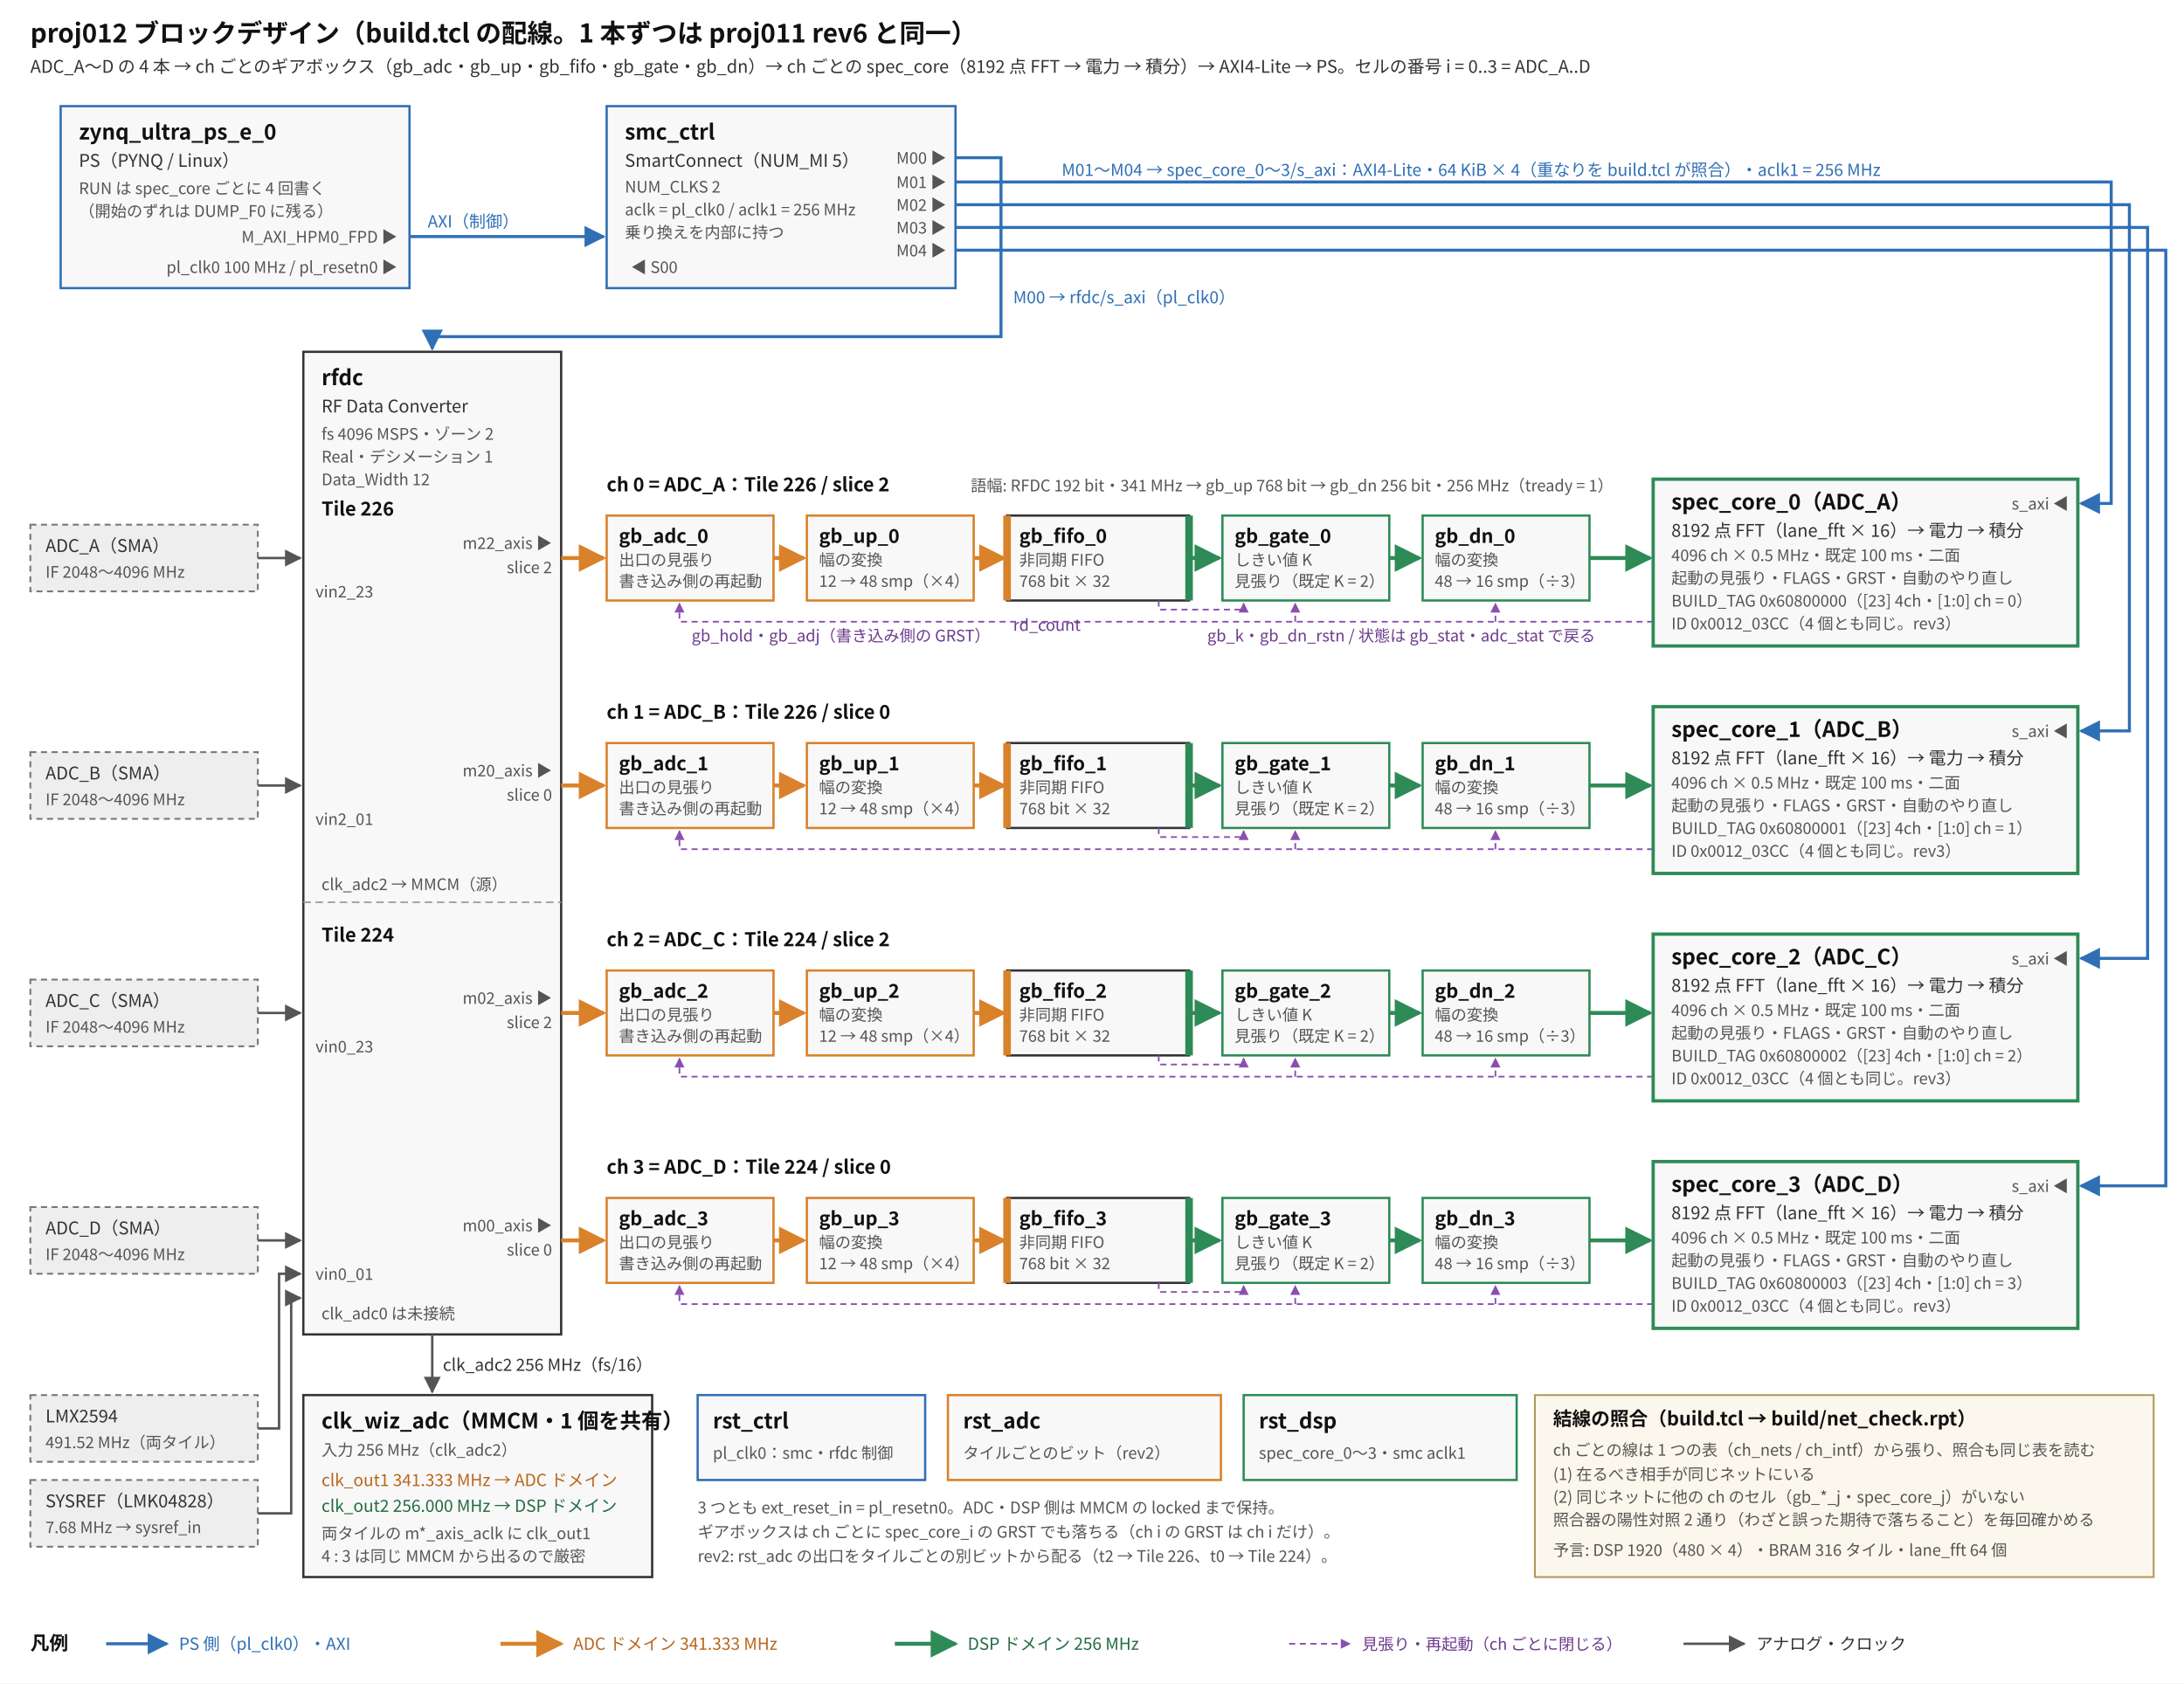
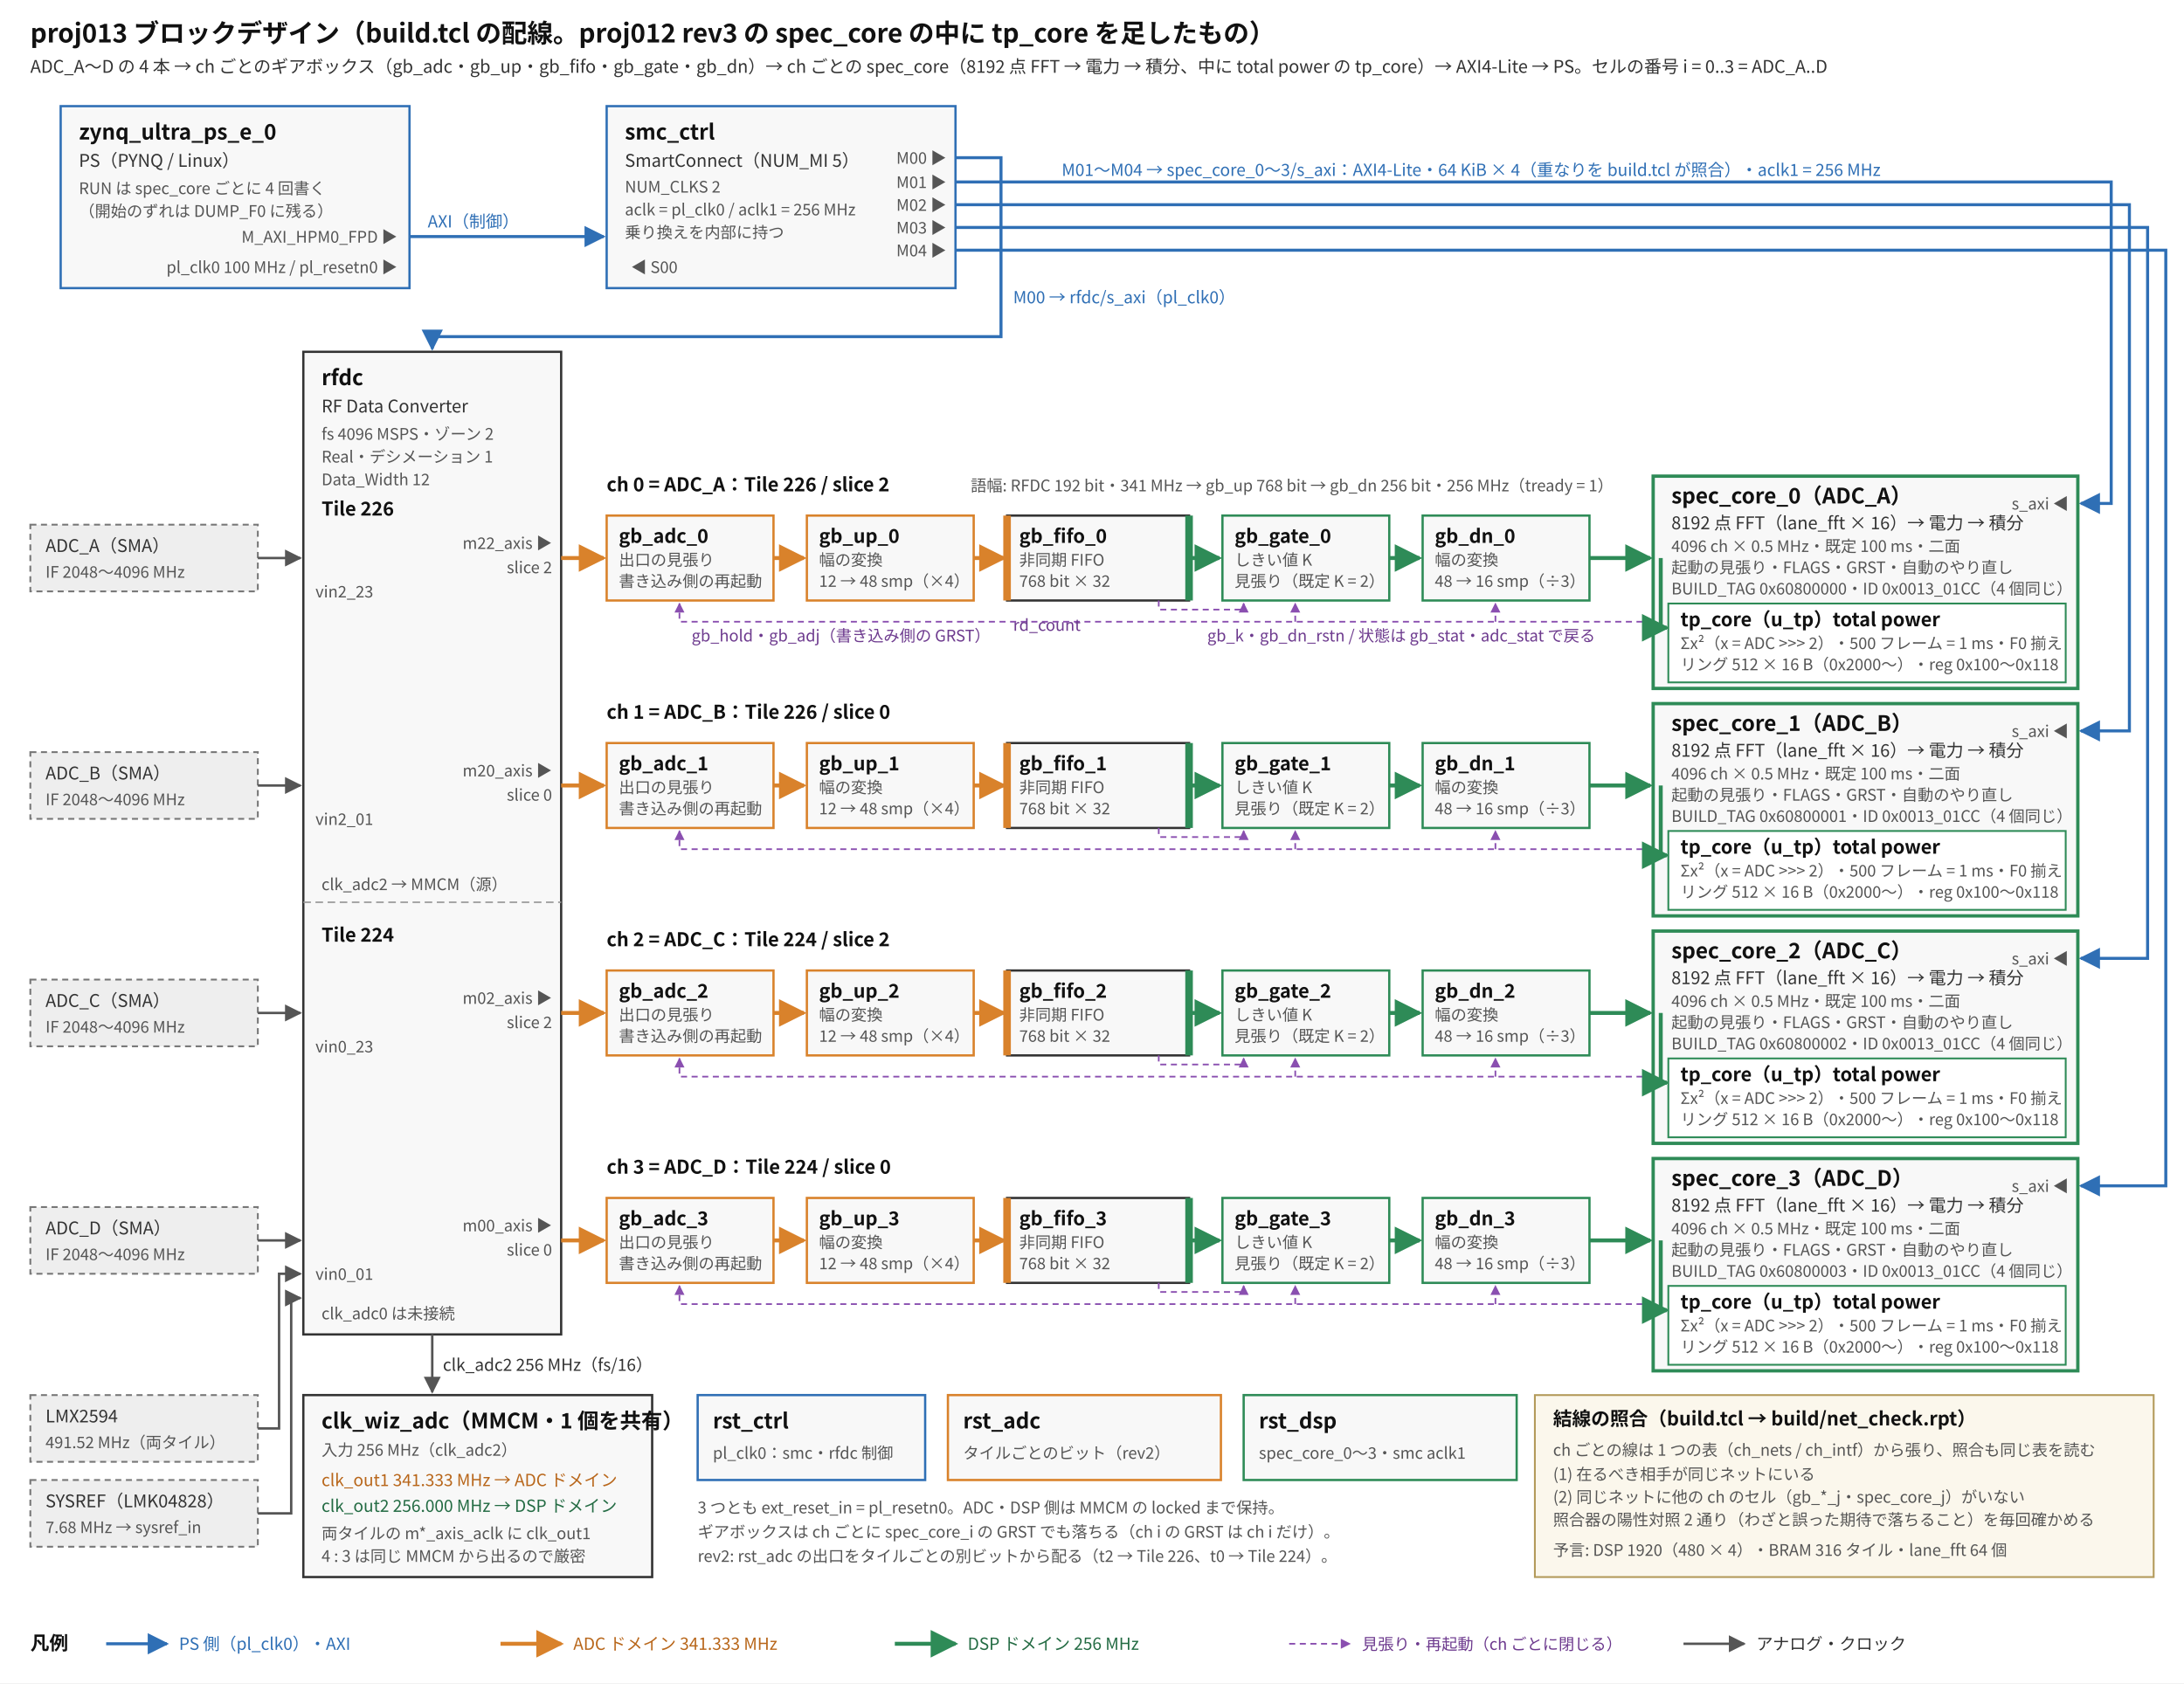
<svg xmlns="http://www.w3.org/2000/svg" viewBox="0 0 1440 1110" width="1440" height="1110" font-family="'Hiragino Sans','Noto Sans CJK JP','Yu Gothic',sans-serif">
  <defs>
    <marker id="aB" viewBox="0 0 10 10" refX="9" refY="5" markerWidth="7" markerHeight="7" orient="auto">
      <path d="M0,0 L10,5 L0,10 z" fill="#2f6fb5" />
    </marker>
    <marker id="aO" viewBox="0 0 10 10" refX="9" refY="5" markerWidth="7" markerHeight="7" orient="auto">
      <path d="M0,0 L10,5 L0,10 z" fill="#d9822b" />
    </marker>
    <marker id="aG" viewBox="0 0 10 10" refX="9" refY="5" markerWidth="7" markerHeight="7" orient="auto">
      <path d="M0,0 L10,5 L0,10 z" fill="#2e8b57" />
    </marker>
    <marker id="aK" viewBox="0 0 10 10" refX="9" refY="5" markerWidth="7" markerHeight="7" orient="auto">
      <path d="M0,0 L10,5 L0,10 z" fill="#555" />
    </marker>
    <marker id="aP" viewBox="0 0 10 10" refX="9" refY="5" markerWidth="6" markerHeight="6" orient="auto">
      <path d="M0,0 L10,5 L0,10 z" fill="#8a4fb0" />
    </marker>
    <style>
      .blk  { fill:#f8f8f8; stroke:#333; stroke-width:1.5; }
      .sub  { fill:#ffffff; stroke:#2e8b57; stroke-width:1.2; }
      .ext  { fill:#eeeeee; stroke:#777; stroke-width:1.2; stroke-dasharray:4 3; }
      .note { fill:#fbf7ec; stroke:#b39a5a; stroke-width:1.2; }
      .t    { font-size:14px; font-weight:bold; fill:#111; }
      .tm   { font-size:12.5px; font-weight:bold; fill:#111; }
      .s    { font-size:11.5px; fill:#333; }
      .xs   { font-size:10.5px; fill:#555; }
      .wB   { stroke:#2f6fb5; stroke-width:2.0; fill:none; marker-end:url(#aB); }
      .wO   { stroke:#d9822b; stroke-width:2.6; fill:none; marker-end:url(#aO); }
      .wG   { stroke:#2e8b57; stroke-width:2.6; fill:none; marker-end:url(#aG); }
      .wK   { stroke:#555; stroke-width:1.6; fill:none; marker-end:url(#aK); }
      .wP   { stroke:#8a4fb0; stroke-width:1.1; fill:none; stroke-dasharray:4 3; marker-end:url(#aP); }
      .lb   { font-size:11px; fill:#333; }
      .lbB  { font-size:11px; fill:#2f6fb5; }
      .lbO  { font-size:11px; fill:#b8661a; }
      .lbG  { font-size:11px; fill:#236b43; }
      .lbP  { font-size:10.5px; fill:#6d3a8e; }
    </style>
  </defs>
  <rect x="0" y="0" width="1440" height="1110" fill="#ffffff" />
-   <text x="20" y="28" class="s" style="font-size:17px;font-weight:bold;fill:#111">proj012 ブロックデザイン（build.tcl の配線。1 本ずつは proj011 rev6 と同一）</text>
-   <text x="20" y="48" class="s">ADC_A〜D の 4 本 → ch ごとのギアボックス（gb_adc・gb_up・gb_fifo・gb_gate・gb_dn）→ ch ごとの spec_core（8192 点 FFT → 電力 → 積分）→ AXI4-Lite → PS。セルの番号 i = 0..3 = ADC_A..D</text>
+   <text x="20" y="28" class="s" style="font-size:17px;font-weight:bold;fill:#111">proj013 ブロックデザイン（build.tcl の配線。proj012 rev3 の spec_core の中に tp_core を足したもの）</text>
+   <text x="20" y="48" class="s">ADC_A〜D の 4 本 → ch ごとのギアボックス（gb_adc・gb_up・gb_fifo・gb_gate・gb_dn）→ ch ごとの spec_core（8192 点 FFT → 電力 → 積分、中に total power の tp_core）→ AXI4-Lite → PS。セルの番号 i = 0..3 = ADC_A..D</text>
  <rect class="blk" x="40" y="70" width="230" height="120" style="stroke:#2f6fb5" />
  <text x="52" y="92" class="t">zynq_ultra_ps_e_0</text>
  <text x="52" y="110" class="s">PS（PYNQ / Linux）</text>
  <text x="52" y="128" class="xs">RUN は spec_core ごとに 4 回書く</text>
  <text x="52" y="143" class="xs">（開始のずれは DUMP_F0 に残る）</text>
  <text x="262" y="160" class="xs" text-anchor="end">M_AXI_HPM0_FPD ▶</text>
  <text x="262" y="180" class="xs" text-anchor="end">pl_clk0 100 MHz / pl_resetn0 ▶</text>
  <rect class="blk" x="400" y="70" width="230" height="120" style="stroke:#2f6fb5" />
  <text x="412" y="92" class="t">smc_ctrl</text>
  <text x="412" y="110" class="s">SmartConnect（NUM_MI 5）</text>
  <text x="412" y="127" class="xs">NUM_CLKS 2</text>
  <text x="412" y="142" class="xs">aclk = pl_clk0 / aclk1 = 256 MHz</text>
  <text x="412" y="157" class="xs">乗り換えを内部に持つ</text>
  <text x="416" y="180" class="xs">◀ S00</text>
  <text x="624" y="108" class="xs" text-anchor="end">M00 ▶</text>
  <text x="624" y="124" class="xs" text-anchor="end">M01 ▶</text>
  <text x="624" y="139" class="xs" text-anchor="end">M02 ▶</text>
  <text x="624" y="154" class="xs" text-anchor="end">M03 ▶</text>
  <text x="624" y="169" class="xs" text-anchor="end">M04 ▶</text>
  <path class="wB" d="M270,156 L398,156" />
  <text x="282" y="150" class="lbB">AXI（制御）</text>
  <rect class="blk" x="200" y="232" width="170" height="648" />
  <text x="212" y="254" class="t">rfdc</text>
  <text x="212" y="272" class="s">RF Data Converter</text>
  <text x="212" y="290" class="xs">fs 4096 MSPS・ゾーン 2</text>
  <text x="212" y="305" class="xs">Real・デシメーション 1</text>
  <text x="212" y="320" class="xs">Data_Width 12</text>
  <line x1="200" y1="595" x2="370" y2="595" stroke="#999" stroke-dasharray="5 3" />
  <text x="212" y="340" class="tm">Tile 226</text>
  <text x="212" y="621" class="tm">Tile 224</text>
  <text x="212" y="587" class="xs">clk_adc2 → MMCM（源）</text>
  <text x="212" y="870" class="xs">clk_adc0 は未接続</text>
  <path class="wB" d="M630,104 L660,104 L660,222 L285,222 L285,230" />
  <text x="668" y="200" class="lbB">M00 → rfdc/s_axi（pl_clk0）</text>
  <path class="wB" d="M630,120 L1392,120 L1392,332 L1372,332" />
  <path class="wB" d="M630,135 L1404,135 L1404,482 L1372,482" />
  <path class="wB" d="M630,150 L1416,150 L1416,632 L1372,632" />
  <path class="wB" d="M630,165 L1428,165 L1428,782 L1372,782" />
  <text x="700" y="116" class="lbB">M01〜M04 → spec_core_0〜3/s_axi：AXI4-Lite・64 KiB × 4（重なりを build.tcl が照合）・aclk1 = 256 MHz</text>
  <rect class="ext" x="20" y="346" width="150" height="44" />
  <text x="30" y="364" class="s">ADC_A（SMA）</text>
  <text x="30" y="381" class="xs">IF 2048〜4096 MHz</text>
  <path class="wK" d="M170,368 L198,368" />
  <text x="208" y="394" class="xs">vin2_23</text>
  <text x="364" y="362" class="xs" text-anchor="end">m22_axis ▶</text>
  <text x="364" y="378" class="xs" text-anchor="end">slice 2</text>
  <text x="400" y="324" class="tm">ch 0 = ADC_A：Tile 226 / slice 2</text>
  <path class="wO" d="M370,368 L398,368" />
  <rect class="blk" x="400" y="340" width="110" height="56" style="stroke:#d9822b" />
  <text x="408" y="358" class="tm">gb_adc_0</text>
  <text x="408" y="373" class="xs">出口の見張り</text>
  <text x="408" y="387" class="xs">書き込み側の再起動</text>
  <path class="wO" d="M510,368 L530,368" />
  <rect class="blk" x="532" y="340" width="110" height="56" style="stroke:#d9822b" />
  <text x="540" y="358" class="tm">gb_up_0</text>
  <text x="540" y="373" class="xs">幅の変換</text>
  <text x="540" y="387" class="xs">12 → 48 smp（×4）</text>
  <path class="wO" d="M642,368 L662,368" />
  <rect class="blk" x="664" y="340" width="120" height="56" style="stroke:#333" />
  <line x1="664" y1="340" x2="664" y2="396" stroke="#d9822b" stroke-width="5" />
  <line x1="784" y1="340" x2="784" y2="396" stroke="#2e8b57" stroke-width="5" />
  <text x="672" y="358" class="tm">gb_fifo_0</text>
  <text x="672" y="373" class="xs">非同期 FIFO</text>
  <text x="672" y="387" class="xs">768 bit × 32</text>
  <path class="wG" d="M784,368 L804,368" />
  <rect class="blk" x="806" y="340" width="110" height="56" style="stroke:#2e8b57" />
  <text x="814" y="358" class="tm">gb_gate_0</text>
  <text x="814" y="373" class="xs">しきい値 K</text>
  <text x="814" y="387" class="xs">見張り（既定 K = 2）</text>
  <path class="wG" d="M916,368 L936,368" />
  <rect class="blk" x="938" y="340" width="110" height="56" style="stroke:#2e8b57" />
  <text x="946" y="358" class="tm">gb_dn_0</text>
  <text x="946" y="373" class="xs">幅の変換</text>
  <text x="946" y="387" class="xs">48 → 16 smp（÷3）</text>
  <path class="wG" d="M1048,368 L1088,368" />
  <text x="640" y="324" class="xs">語幅: RFDC 192 bit・341 MHz → gb_up 768 bit → gb_dn 256 bit・256 MHz（tready = 1）</text>
  <path class="wP" d="M1090,410 L448,410 L448,398" />
  <path class="wP" d="M854,410 L854,398" />
  <path class="wP" d="M986,410 L986,398" />
  <path class="wP" d="M764,396 L764,402 L820,402 L820,398" />
  <text x="456" y="423" class="lbP">gb_hold・gb_adj（書き込み側の GRST）</text>
  <text x="796" y="423" class="lbP">gb_k・gb_dn_rstn / 状態は gb_stat・adc_stat で戻る</text>
  <text x="668" y="416" class="lbP">rd_count</text>
-   <rect class="blk" x="1090" y="316" width="280" height="110" style="stroke:#2e8b57;stroke-width:2.2" />
-   <text x="1102" y="336" class="t">spec_core_0（ADC_A）</text>
-   <text x="1102" y="354" class="s">8192 点 FFT（lane_fft × 16）→ 電力 → 積分</text>
-   <text x="1102" y="370" class="xs">4096 ch × 0.5 MHz・既定 100 ms・二面</text>
-   <text x="1102" y="385" class="xs">起動の見張り・FLAGS・GRST・自動のやり直し</text>
-   <text x="1102" y="400" class="xs">BUILD_TAG 0x60800000（[23] 4ch・[1:0] ch = 0）</text>
-   <text x="1102" y="415" class="xs">ID 0x0012_03CC（4 個とも同じ。rev3）</text>
+   <rect class="blk" x="1090" y="314" width="280" height="140" style="stroke:#2e8b57;stroke-width:2.2" />
+   <text x="1102" y="332" class="t">spec_core_0（ADC_A）</text>
+   <text x="1102" y="349" class="s">8192 点 FFT（lane_fft × 16）→ 電力 → 積分</text>
+   <text x="1102" y="364" class="xs">4096 ch × 0.5 MHz・既定 100 ms・二面</text>
+   <text x="1102" y="378" class="xs">起動の見張り・FLAGS・GRST・自動のやり直し</text>
+   <text x="1102" y="392" class="xs">BUILD_TAG 0x60800000・ID 0x0013_01CC（4 個同じ）</text>
+   <path class="wG" d="M1095,368 L1095,414 L1099,414" />
+   <rect class="sub" x="1100" y="398" width="262" height="52" />
+   <text x="1108" y="413" class="tm">tp_core（u_tp）total power</text>
+   <text x="1108" y="428" class="xs">Σx²（x = ADC &gt;&gt;&gt; 2）・500 フレーム = 1 ms・F0 揃え</text>
+   <text x="1108" y="442" class="xs">リング 512 × 16 B（0x2000〜）・reg 0x100〜0x118</text>
  <text x="1364" y="336" class="xs" text-anchor="end">s_axi ◀</text>
  <rect class="ext" x="20" y="496" width="150" height="44" />
  <text x="30" y="514" class="s">ADC_B（SMA）</text>
  <text x="30" y="531" class="xs">IF 2048〜4096 MHz</text>
  <path class="wK" d="M170,518 L198,518" />
  <text x="208" y="544" class="xs">vin2_01</text>
  <text x="364" y="512" class="xs" text-anchor="end">m20_axis ▶</text>
  <text x="364" y="528" class="xs" text-anchor="end">slice 0</text>
  <text x="400" y="474" class="tm">ch 1 = ADC_B：Tile 226 / slice 0</text>
  <path class="wO" d="M370,518 L398,518" />
  <rect class="blk" x="400" y="490" width="110" height="56" style="stroke:#d9822b" />
  <text x="408" y="508" class="tm">gb_adc_1</text>
  <text x="408" y="523" class="xs">出口の見張り</text>
  <text x="408" y="537" class="xs">書き込み側の再起動</text>
  <path class="wO" d="M510,518 L530,518" />
  <rect class="blk" x="532" y="490" width="110" height="56" style="stroke:#d9822b" />
  <text x="540" y="508" class="tm">gb_up_1</text>
  <text x="540" y="523" class="xs">幅の変換</text>
  <text x="540" y="537" class="xs">12 → 48 smp（×4）</text>
  <path class="wO" d="M642,518 L662,518" />
  <rect class="blk" x="664" y="490" width="120" height="56" style="stroke:#333" />
  <line x1="664" y1="490" x2="664" y2="546" stroke="#d9822b" stroke-width="5" />
  <line x1="784" y1="490" x2="784" y2="546" stroke="#2e8b57" stroke-width="5" />
  <text x="672" y="508" class="tm">gb_fifo_1</text>
  <text x="672" y="523" class="xs">非同期 FIFO</text>
  <text x="672" y="537" class="xs">768 bit × 32</text>
  <path class="wG" d="M784,518 L804,518" />
  <rect class="blk" x="806" y="490" width="110" height="56" style="stroke:#2e8b57" />
  <text x="814" y="508" class="tm">gb_gate_1</text>
  <text x="814" y="523" class="xs">しきい値 K</text>
  <text x="814" y="537" class="xs">見張り（既定 K = 2）</text>
  <path class="wG" d="M916,518 L936,518" />
  <rect class="blk" x="938" y="490" width="110" height="56" style="stroke:#2e8b57" />
  <text x="946" y="508" class="tm">gb_dn_1</text>
  <text x="946" y="523" class="xs">幅の変換</text>
  <text x="946" y="537" class="xs">48 → 16 smp（÷3）</text>
  <path class="wG" d="M1048,518 L1088,518" />
  <path class="wP" d="M1090,560 L448,560 L448,548" />
  <path class="wP" d="M854,560 L854,548" />
  <path class="wP" d="M986,560 L986,548" />
  <path class="wP" d="M764,546 L764,552 L820,552 L820,548" />
-   <rect class="blk" x="1090" y="466" width="280" height="110" style="stroke:#2e8b57;stroke-width:2.2" />
-   <text x="1102" y="486" class="t">spec_core_1（ADC_B）</text>
-   <text x="1102" y="504" class="s">8192 点 FFT（lane_fft × 16）→ 電力 → 積分</text>
-   <text x="1102" y="520" class="xs">4096 ch × 0.5 MHz・既定 100 ms・二面</text>
-   <text x="1102" y="535" class="xs">起動の見張り・FLAGS・GRST・自動のやり直し</text>
-   <text x="1102" y="550" class="xs">BUILD_TAG 0x60800001（[23] 4ch・[1:0] ch = 1）</text>
-   <text x="1102" y="565" class="xs">ID 0x0012_03CC（4 個とも同じ。rev3）</text>
+   <rect class="blk" x="1090" y="464" width="280" height="140" style="stroke:#2e8b57;stroke-width:2.2" />
+   <text x="1102" y="482" class="t">spec_core_1（ADC_B）</text>
+   <text x="1102" y="499" class="s">8192 点 FFT（lane_fft × 16）→ 電力 → 積分</text>
+   <text x="1102" y="514" class="xs">4096 ch × 0.5 MHz・既定 100 ms・二面</text>
+   <text x="1102" y="528" class="xs">起動の見張り・FLAGS・GRST・自動のやり直し</text>
+   <text x="1102" y="542" class="xs">BUILD_TAG 0x60800001・ID 0x0013_01CC（4 個同じ）</text>
+   <path class="wG" d="M1095,518 L1095,564 L1099,564" />
+   <rect class="sub" x="1100" y="548" width="262" height="52" />
+   <text x="1108" y="563" class="tm">tp_core（u_tp）total power</text>
+   <text x="1108" y="578" class="xs">Σx²（x = ADC &gt;&gt;&gt; 2）・500 フレーム = 1 ms・F0 揃え</text>
+   <text x="1108" y="592" class="xs">リング 512 × 16 B（0x2000〜）・reg 0x100〜0x118</text>
  <text x="1364" y="486" class="xs" text-anchor="end">s_axi ◀</text>
  <rect class="ext" x="20" y="646" width="150" height="44" />
  <text x="30" y="664" class="s">ADC_C（SMA）</text>
  <text x="30" y="681" class="xs">IF 2048〜4096 MHz</text>
  <path class="wK" d="M170,668 L198,668" />
  <text x="208" y="694" class="xs">vin0_23</text>
  <text x="364" y="662" class="xs" text-anchor="end">m02_axis ▶</text>
  <text x="364" y="678" class="xs" text-anchor="end">slice 2</text>
  <text x="400" y="624" class="tm">ch 2 = ADC_C：Tile 224 / slice 2</text>
  <path class="wO" d="M370,668 L398,668" />
  <rect class="blk" x="400" y="640" width="110" height="56" style="stroke:#d9822b" />
  <text x="408" y="658" class="tm">gb_adc_2</text>
  <text x="408" y="673" class="xs">出口の見張り</text>
  <text x="408" y="687" class="xs">書き込み側の再起動</text>
  <path class="wO" d="M510,668 L530,668" />
  <rect class="blk" x="532" y="640" width="110" height="56" style="stroke:#d9822b" />
  <text x="540" y="658" class="tm">gb_up_2</text>
  <text x="540" y="673" class="xs">幅の変換</text>
  <text x="540" y="687" class="xs">12 → 48 smp（×4）</text>
  <path class="wO" d="M642,668 L662,668" />
  <rect class="blk" x="664" y="640" width="120" height="56" style="stroke:#333" />
  <line x1="664" y1="640" x2="664" y2="696" stroke="#d9822b" stroke-width="5" />
  <line x1="784" y1="640" x2="784" y2="696" stroke="#2e8b57" stroke-width="5" />
  <text x="672" y="658" class="tm">gb_fifo_2</text>
  <text x="672" y="673" class="xs">非同期 FIFO</text>
  <text x="672" y="687" class="xs">768 bit × 32</text>
  <path class="wG" d="M784,668 L804,668" />
  <rect class="blk" x="806" y="640" width="110" height="56" style="stroke:#2e8b57" />
  <text x="814" y="658" class="tm">gb_gate_2</text>
  <text x="814" y="673" class="xs">しきい値 K</text>
  <text x="814" y="687" class="xs">見張り（既定 K = 2）</text>
  <path class="wG" d="M916,668 L936,668" />
  <rect class="blk" x="938" y="640" width="110" height="56" style="stroke:#2e8b57" />
  <text x="946" y="658" class="tm">gb_dn_2</text>
  <text x="946" y="673" class="xs">幅の変換</text>
  <text x="946" y="687" class="xs">48 → 16 smp（÷3）</text>
  <path class="wG" d="M1048,668 L1088,668" />
  <path class="wP" d="M1090,710 L448,710 L448,698" />
  <path class="wP" d="M854,710 L854,698" />
  <path class="wP" d="M986,710 L986,698" />
  <path class="wP" d="M764,696 L764,702 L820,702 L820,698" />
-   <rect class="blk" x="1090" y="616" width="280" height="110" style="stroke:#2e8b57;stroke-width:2.2" />
-   <text x="1102" y="636" class="t">spec_core_2（ADC_C）</text>
-   <text x="1102" y="654" class="s">8192 点 FFT（lane_fft × 16）→ 電力 → 積分</text>
-   <text x="1102" y="670" class="xs">4096 ch × 0.5 MHz・既定 100 ms・二面</text>
-   <text x="1102" y="685" class="xs">起動の見張り・FLAGS・GRST・自動のやり直し</text>
-   <text x="1102" y="700" class="xs">BUILD_TAG 0x60800002（[23] 4ch・[1:0] ch = 2）</text>
-   <text x="1102" y="715" class="xs">ID 0x0012_03CC（4 個とも同じ。rev3）</text>
+   <rect class="blk" x="1090" y="614" width="280" height="140" style="stroke:#2e8b57;stroke-width:2.2" />
+   <text x="1102" y="632" class="t">spec_core_2（ADC_C）</text>
+   <text x="1102" y="649" class="s">8192 点 FFT（lane_fft × 16）→ 電力 → 積分</text>
+   <text x="1102" y="664" class="xs">4096 ch × 0.5 MHz・既定 100 ms・二面</text>
+   <text x="1102" y="678" class="xs">起動の見張り・FLAGS・GRST・自動のやり直し</text>
+   <text x="1102" y="692" class="xs">BUILD_TAG 0x60800002・ID 0x0013_01CC（4 個同じ）</text>
+   <path class="wG" d="M1095,668 L1095,714 L1099,714" />
+   <rect class="sub" x="1100" y="698" width="262" height="52" />
+   <text x="1108" y="713" class="tm">tp_core（u_tp）total power</text>
+   <text x="1108" y="728" class="xs">Σx²（x = ADC &gt;&gt;&gt; 2）・500 フレーム = 1 ms・F0 揃え</text>
+   <text x="1108" y="742" class="xs">リング 512 × 16 B（0x2000〜）・reg 0x100〜0x118</text>
  <text x="1364" y="636" class="xs" text-anchor="end">s_axi ◀</text>
  <rect class="ext" x="20" y="796" width="150" height="44" />
  <text x="30" y="814" class="s">ADC_D（SMA）</text>
  <text x="30" y="831" class="xs">IF 2048〜4096 MHz</text>
  <path class="wK" d="M170,818 L198,818" />
  <text x="208" y="844" class="xs">vin0_01</text>
  <text x="364" y="812" class="xs" text-anchor="end">m00_axis ▶</text>
  <text x="364" y="828" class="xs" text-anchor="end">slice 0</text>
  <text x="400" y="774" class="tm">ch 3 = ADC_D：Tile 224 / slice 0</text>
  <path class="wO" d="M370,818 L398,818" />
  <rect class="blk" x="400" y="790" width="110" height="56" style="stroke:#d9822b" />
  <text x="408" y="808" class="tm">gb_adc_3</text>
  <text x="408" y="823" class="xs">出口の見張り</text>
  <text x="408" y="837" class="xs">書き込み側の再起動</text>
  <path class="wO" d="M510,818 L530,818" />
  <rect class="blk" x="532" y="790" width="110" height="56" style="stroke:#d9822b" />
  <text x="540" y="808" class="tm">gb_up_3</text>
  <text x="540" y="823" class="xs">幅の変換</text>
  <text x="540" y="837" class="xs">12 → 48 smp（×4）</text>
  <path class="wO" d="M642,818 L662,818" />
  <rect class="blk" x="664" y="790" width="120" height="56" style="stroke:#333" />
  <line x1="664" y1="790" x2="664" y2="846" stroke="#d9822b" stroke-width="5" />
  <line x1="784" y1="790" x2="784" y2="846" stroke="#2e8b57" stroke-width="5" />
  <text x="672" y="808" class="tm">gb_fifo_3</text>
  <text x="672" y="823" class="xs">非同期 FIFO</text>
  <text x="672" y="837" class="xs">768 bit × 32</text>
  <path class="wG" d="M784,818 L804,818" />
  <rect class="blk" x="806" y="790" width="110" height="56" style="stroke:#2e8b57" />
  <text x="814" y="808" class="tm">gb_gate_3</text>
  <text x="814" y="823" class="xs">しきい値 K</text>
  <text x="814" y="837" class="xs">見張り（既定 K = 2）</text>
  <path class="wG" d="M916,818 L936,818" />
  <rect class="blk" x="938" y="790" width="110" height="56" style="stroke:#2e8b57" />
  <text x="946" y="808" class="tm">gb_dn_3</text>
  <text x="946" y="823" class="xs">幅の変換</text>
  <text x="946" y="837" class="xs">48 → 16 smp（÷3）</text>
  <path class="wG" d="M1048,818 L1088,818" />
  <path class="wP" d="M1090,860 L448,860 L448,848" />
  <path class="wP" d="M854,860 L854,848" />
  <path class="wP" d="M986,860 L986,848" />
  <path class="wP" d="M764,846 L764,852 L820,852 L820,848" />
-   <rect class="blk" x="1090" y="766" width="280" height="110" style="stroke:#2e8b57;stroke-width:2.2" />
-   <text x="1102" y="786" class="t">spec_core_3（ADC_D）</text>
-   <text x="1102" y="804" class="s">8192 点 FFT（lane_fft × 16）→ 電力 → 積分</text>
-   <text x="1102" y="820" class="xs">4096 ch × 0.5 MHz・既定 100 ms・二面</text>
-   <text x="1102" y="835" class="xs">起動の見張り・FLAGS・GRST・自動のやり直し</text>
-   <text x="1102" y="850" class="xs">BUILD_TAG 0x60800003（[23] 4ch・[1:0] ch = 3）</text>
-   <text x="1102" y="865" class="xs">ID 0x0012_03CC（4 個とも同じ。rev3）</text>
+   <rect class="blk" x="1090" y="764" width="280" height="140" style="stroke:#2e8b57;stroke-width:2.2" />
+   <text x="1102" y="782" class="t">spec_core_3（ADC_D）</text>
+   <text x="1102" y="799" class="s">8192 点 FFT（lane_fft × 16）→ 電力 → 積分</text>
+   <text x="1102" y="814" class="xs">4096 ch × 0.5 MHz・既定 100 ms・二面</text>
+   <text x="1102" y="828" class="xs">起動の見張り・FLAGS・GRST・自動のやり直し</text>
+   <text x="1102" y="842" class="xs">BUILD_TAG 0x60800003・ID 0x0013_01CC（4 個同じ）</text>
+   <path class="wG" d="M1095,818 L1095,864 L1099,864" />
+   <rect class="sub" x="1100" y="848" width="262" height="52" />
+   <text x="1108" y="863" class="tm">tp_core（u_tp）total power</text>
+   <text x="1108" y="878" class="xs">Σx²（x = ADC &gt;&gt;&gt; 2）・500 フレーム = 1 ms・F0 揃え</text>
+   <text x="1108" y="892" class="xs">リング 512 × 16 B（0x2000〜）・reg 0x100〜0x118</text>
  <text x="1364" y="786" class="xs" text-anchor="end">s_axi ◀</text>
  <path class="wK" d="M285,880 L285,918" />
  <text x="292" y="904" class="lb">clk_adc2 256 MHz（fs/16）</text>
  <rect class="blk" x="200" y="920" width="230" height="120" />
  <text x="212" y="942" class="t">clk_wiz_adc（MMCM・1 個を共有）</text>
  <text x="212" y="960" class="xs">入力 256 MHz（clk_adc2）</text>
  <text x="212" y="980" class="lbO">clk_out1 341.333 MHz → ADC ドメイン</text>
  <text x="212" y="997" class="lbG">clk_out2 256.000 MHz → DSP ドメイン</text>
  <text x="212" y="1015" class="xs">両タイルの m*_axis_aclk に clk_out1</text>
  <text x="212" y="1030" class="xs">4 : 3 は同じ MMCM から出るので厳密</text>
  <rect class="blk" x="460" y="920" width="150" height="56" style="stroke:#2f6fb5" />
  <text x="470" y="942" class="t">rst_ctrl</text>
  <text x="470" y="962" class="xs">pl_clk0：smc・rfdc 制御</text>
  <rect class="blk" x="625" y="920" width="180" height="56" style="stroke:#d9822b" />
  <text x="635" y="942" class="t">rst_adc</text>
  <text x="635" y="962" class="xs">タイルごとのビット（rev2）</text>
  <rect class="blk" x="820" y="920" width="180" height="56" style="stroke:#2e8b57" />
  <text x="830" y="942" class="t">rst_dsp</text>
  <text x="830" y="962" class="xs">spec_core_0〜3・smc aclk1</text>
  <text x="460" y="998" class="xs">3 つとも ext_reset_in = pl_resetn0。ADC・DSP 側は MMCM の locked まで保持。</text>
  <text x="460" y="1030" class="xs">rev2: rst_adc の出口をタイルごとの別ビットから配る（t2 → Tile 226、t0 → Tile 224）。</text>
  <text x="460" y="1014" class="xs">ギアボックスは ch ごとに spec_core_i の GRST でも落ちる（ch i の GRST は ch i だけ）。</text>
  <rect class="ext" x="20" y="920" width="150" height="44" />
  <text x="30" y="938" class="s">LMX2594</text>
  <text x="30" y="955" class="xs">491.52 MHz（両タイル）</text>
  <rect class="ext" x="20" y="976" width="150" height="44" />
  <text x="30" y="994" class="s">SYSREF（LMK04828）</text>
  <text x="30" y="1011" class="xs">7.68 MHz → sysref_in</text>
  <path class="wK" d="M170,942 L184,942 L184,840 L198,840" />
  <path class="wK" d="M170,998 L192,998 L192,856 L198,856" />
  <rect class="note" x="1012" y="920" width="408" height="120" />
  <text x="1024" y="940" class="tm">結線の照合（build.tcl → build/net_check.rpt）</text>
  <text x="1024" y="960" class="xs">ch ごとの線は 1 つの表（ch_nets / ch_intf）から張り、照合も同じ表を読む</text>
  <text x="1024" y="976" class="xs">(1) 在るべき相手が同じネットにいる</text>
  <text x="1024" y="991" class="xs">(2) 同じネットに他の ch のセル（gb_*_j・spec_core_j）がいない</text>
  <text x="1024" y="1006" class="xs">照合器の陽性対照 2 通り（わざと誤った期待で落ちること）を毎回確かめる</text>
  <text x="1024" y="1026" class="xs">予言: DSP 1920（480 × 4）・BRAM 316 タイル・lane_fft 64 個</text>
  <text x="20" y="1088" class="tm">凡例</text>
  <path class="wB" d="M70,1084 L110,1084" />
  <text x="118" y="1088" class="lbB">PS 側（pl_clk0）・AXI</text>
  <path class="wO" d="M330,1084 L370,1084" />
  <text x="378" y="1088" class="lbO">ADC ドメイン 341.333 MHz</text>
  <path class="wG" d="M590,1084 L630,1084" />
  <text x="638" y="1088" class="lbG">DSP ドメイン 256 MHz</text>
  <path class="wP" d="M850,1084 L890,1084" />
  <text x="898" y="1088" class="lbP">見張り・再起動（ch ごとに閉じる）</text>
  <path class="wK" d="M1110,1084 L1150,1084" />
  <text x="1158" y="1088" class="lb">アナログ・クロック</text>
</svg>
